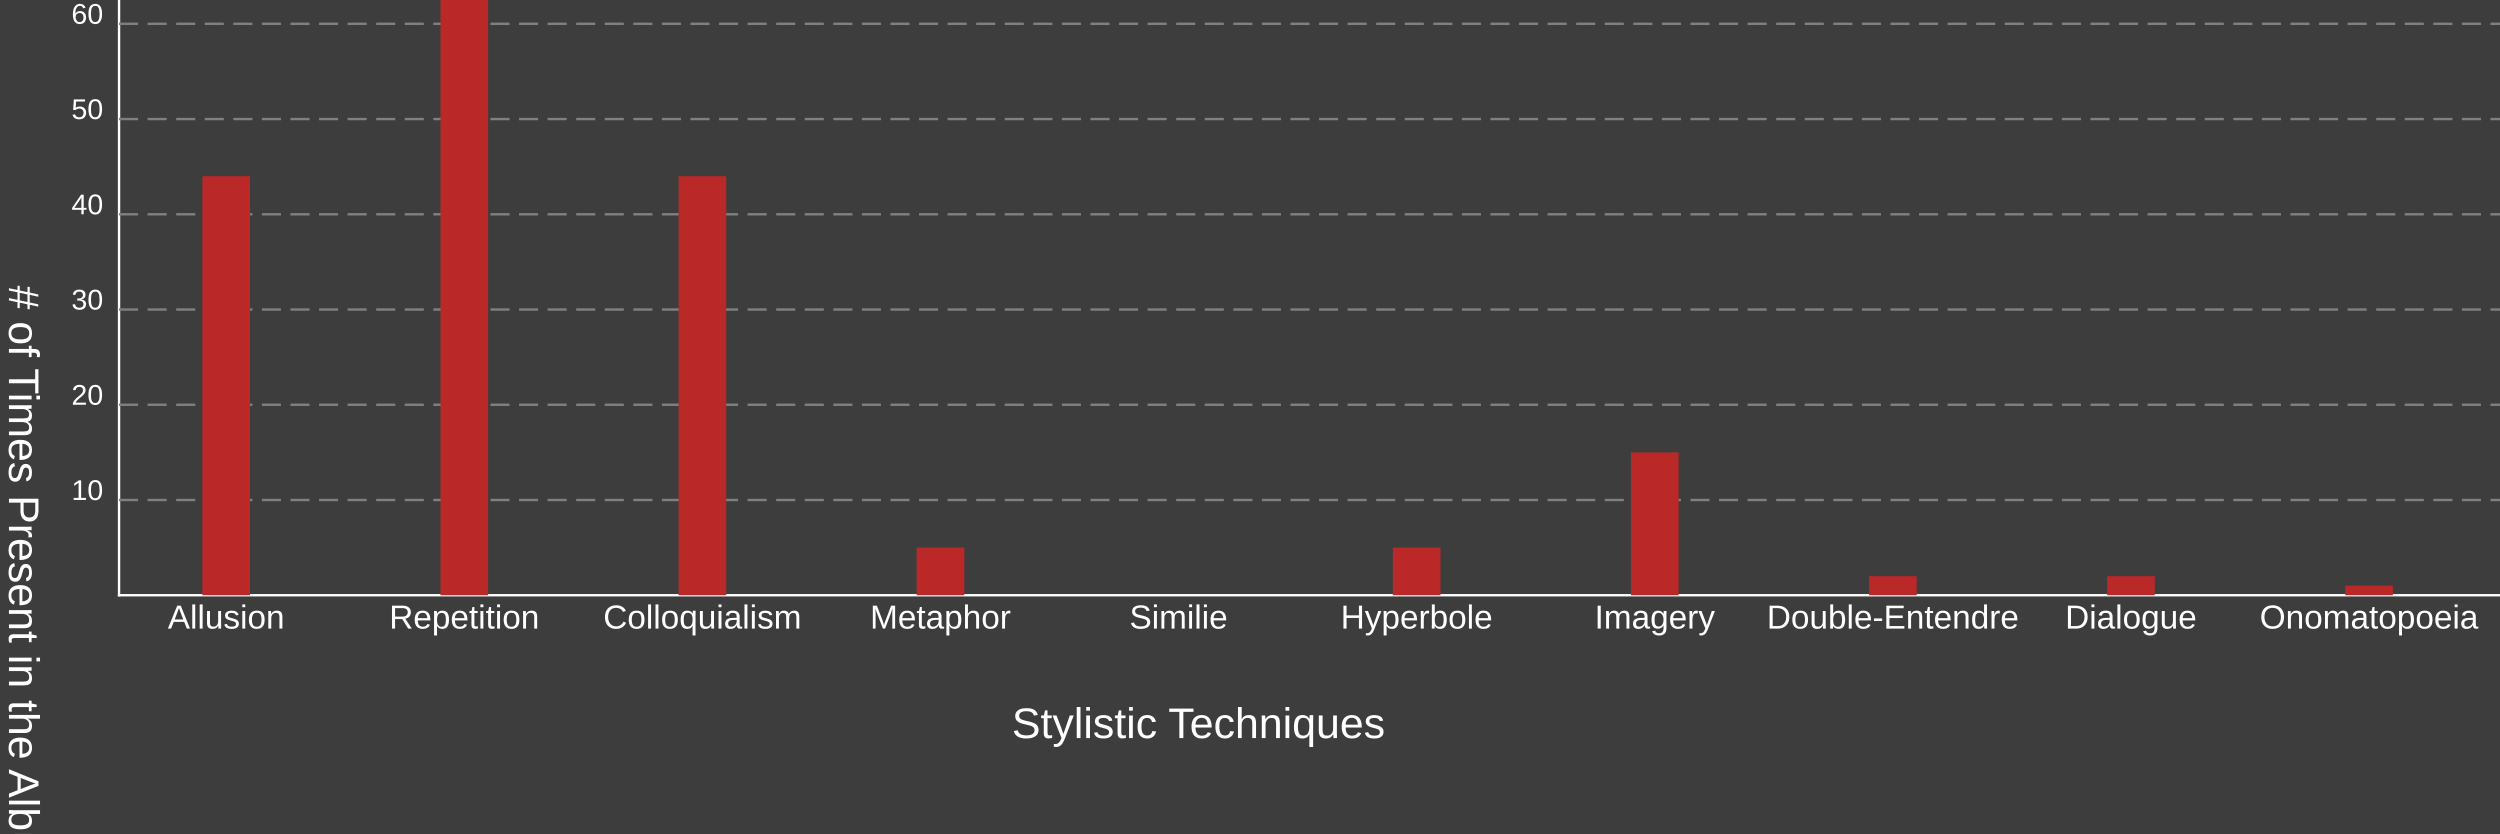
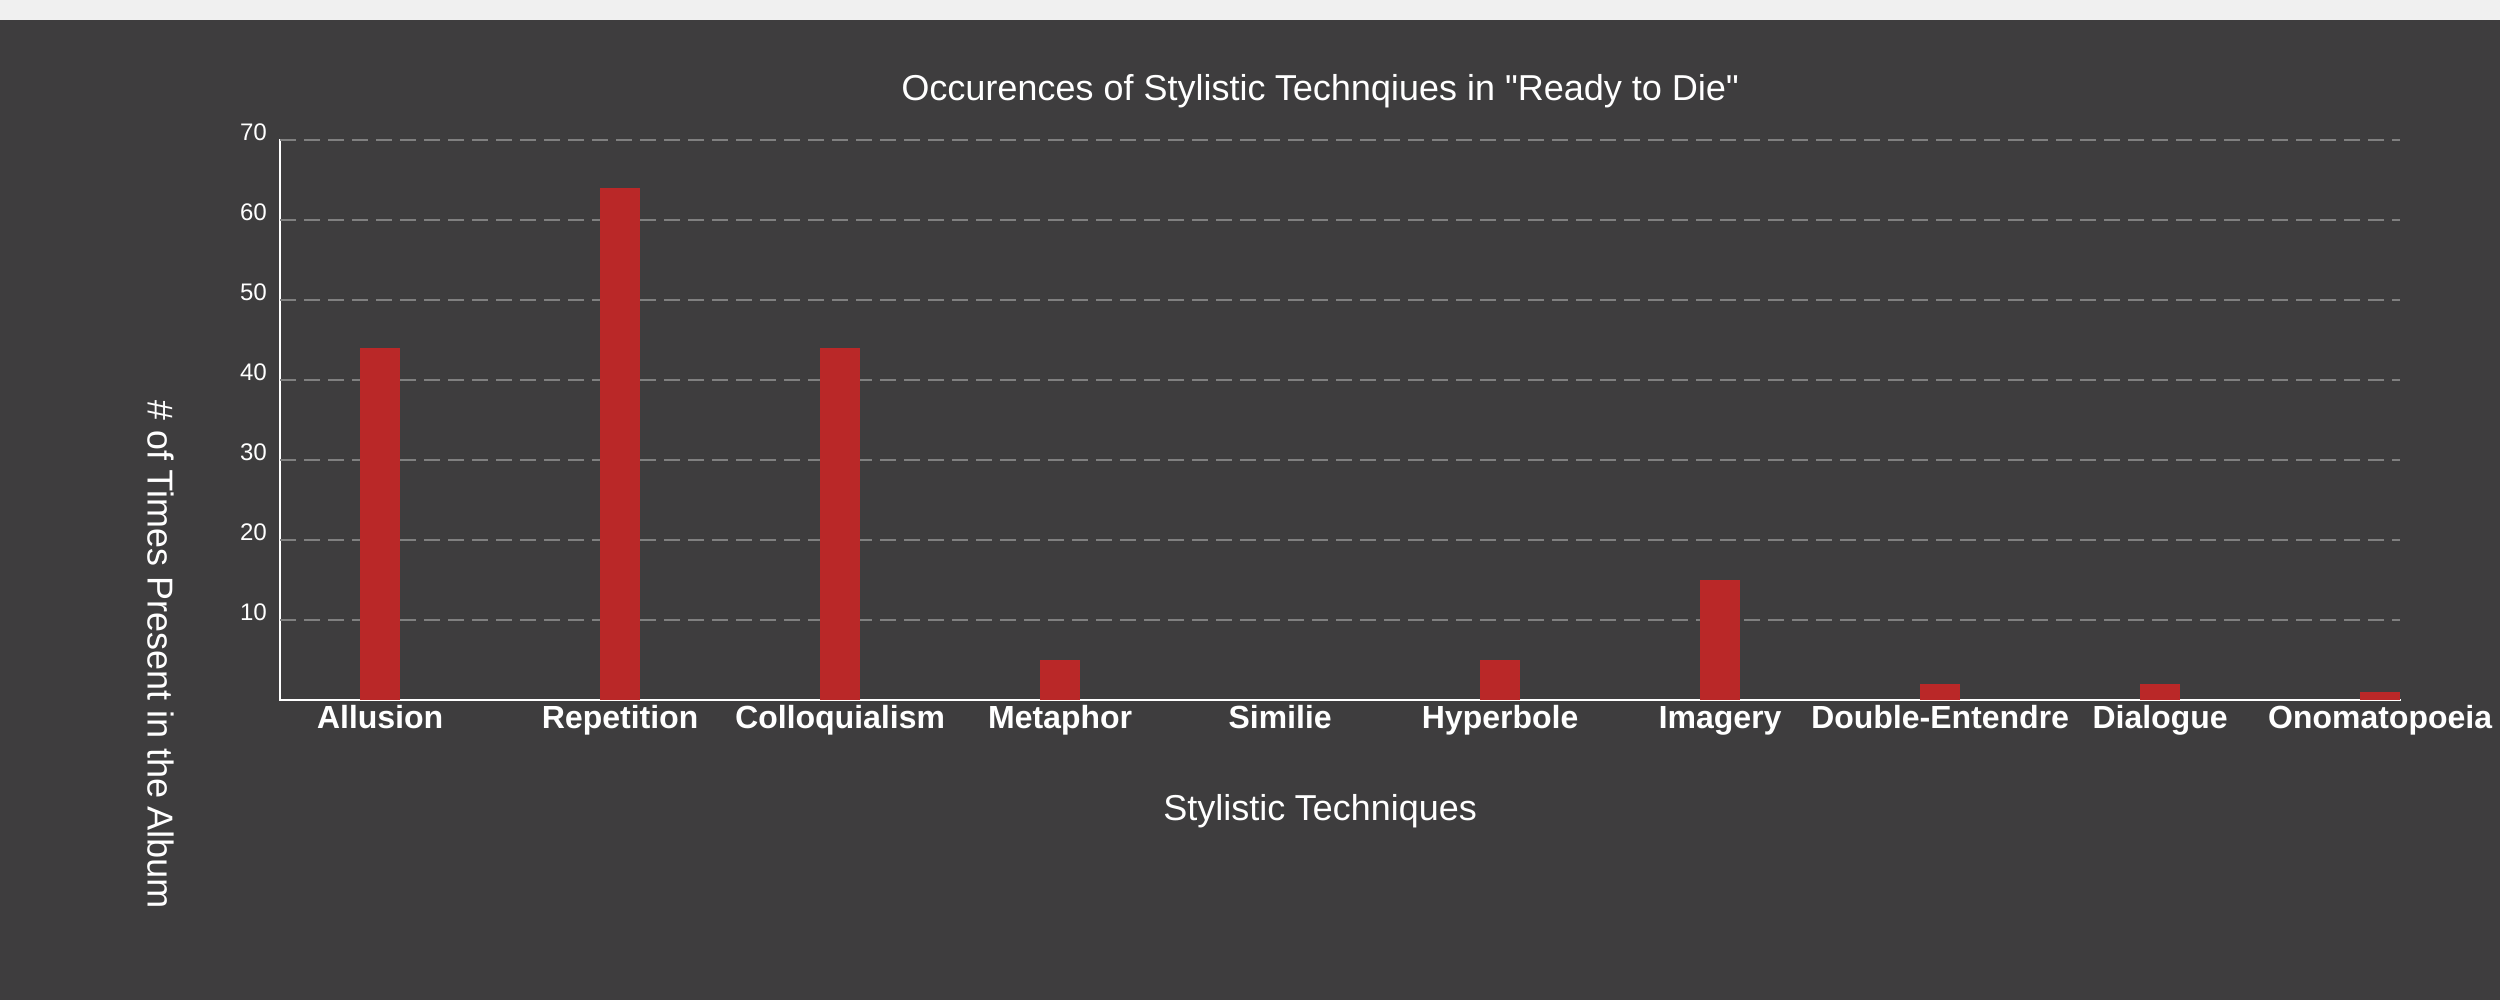
- <svg xmlns="http://www.w3.org/2000/svg" viewBox="-50 -250 1050 350" width="100%">
-   <rect x="-150" y="-350" width="1200" height="500" fill="#3e3d3e" />
+ <svg xmlns="http://www.w3.org/2000/svg" viewBox="-140 -350 1250 500" width="100%">
+   <rect x="-170" y="-340" width="1280" height="520" fill="#3e3d3e" />
  <line x1="0" x2="0" y1="0" y2="-280" stroke="white" stroke-linecap="square" />
-   <line x1="0" x2="1050" y1="0" y2="0" stroke="white" stroke-linecap="square" />
-   <text x="375" y="60" fill="white" font-size="18px" font-family="arial">Stylistic Techniques</text>
-   <text x="455" y="-300" fill="white" font-size="18px" font-family="arial" text-anchor="middle">Occurences of Stylistic Technqiues in "Ready to Die"</text>
-   <text x="-40" y="-120" text-anchor="middle" writing-mode="tb" font-size="18px" font-family="arial" fill="white"># of Times Present in the Album</text>
-   <line x1="0" x2="1050" y1="-40" y2="-40" stroke-dasharray="8 4" stroke="gray" />
-   <line x1="0" x2="1050" y1="-80" y2="-80" stroke-dasharray="8 4" stroke="gray" />
+   <line x1="0" x2="1060" y1="0" y2="0" stroke="white" stroke-linecap="square" />
+   <text x="520" y="60" fill="white" font-size="18px" font-family="arial" text-anchor="middle">Stylistic Techniques</text>
+   <text x="520" y="-300" fill="white" font-size="18px" font-family="arial" text-anchor="middle">Occurences of Stylistic Technqiues in "Ready to Die"</text>
+   <text x="-60" y="-140" text-anchor="middle" writing-mode="tb" font-size="18px" font-family="arial" fill="white"># of Times Present in the Album</text>
+   <line x1="0" x2="1060" y1="-40" y2="-40" stroke-dasharray="8 4" stroke="gray" />
+   <line x1="0" x2="1060" y1="-80" y2="-80" stroke-dasharray="8 4" stroke="gray" />
  <text x="-20" y="-40" fill="white" font-family="arial">10</text>
-   <line x1="0" x2="1050" y1="-120" y2="-120" stroke-dasharray="8 4" stroke="gray" />
+   <line x1="0" x2="1060" y1="-120" y2="-120" stroke-dasharray="8 4" stroke="gray" />
  <text x="-20" y="-80" fill="white" font-family="arial">20</text>
-   <line x1="0" x2="1050" y1="-160" y2="-160" stroke-dasharray="8 4" stroke="gray" />
+   <line x1="0" x2="1060" y1="-160" y2="-160" stroke-dasharray="8 4" stroke="gray" />
  <text x="-20" y="-120" fill="white" font-family="arial">30</text>
-   <line x1="0" x2="1050" y1="-200" y2="-200" stroke-dasharray="8 4" stroke="gray" />
+   <line x1="0" x2="1060" y1="-200" y2="-200" stroke-dasharray="8 4" stroke="gray" />
  <text x="-20" y="-160" fill="white" font-family="arial">40</text>
-   <line x1="0" x2="1050" y1="-240" y2="-240" stroke-dasharray="8 4" stroke="gray" />
+   <line x1="0" x2="1060" y1="-240" y2="-240" stroke-dasharray="8 4" stroke="gray" />
  <text x="-20" y="-200" fill="white" font-family="arial">50</text>
-   <line x1="0" x2="1050" y1="-280" y2="-280" stroke-dasharray="8 4" stroke="gray" />
+   <line x1="0" x2="1060" y1="-280" y2="-280" stroke-dasharray="8 4" stroke="gray" />
  <text x="-20" y="-240" fill="white" font-family="arial">60</text>
  <text x="-20" y="-280" fill="white" font-family="arial">70</text>
-   <rect x="35" y="-176" width="20" height="176" fill="#ba2828" />
-   <text x="45" y="14" fill="white" text-anchor="middle" font-family="arial" font-size="14px">Allusion</text>
-   <rect x="135 " y="-256" width="20" height="256" fill="#ba2828" />
-   <text x="145" y="14" fill="white" text-anchor="middle" font-family="arial" font-size="14px">Repetition</text>
-   <rect x="235 " y="-176" width="20" height="176" fill="#ba2828" />
-   <text x="245" y="14" fill="white" text-anchor="middle" font-family="arial" font-size="14px">Colloquialism</text>
-   <rect x="335 " y="-20" width="20" height="20" fill="#ba2828" />
-   <text x="345" y="14" fill="white" text-anchor="middle" font-family="arial" font-size="14px">Metaphor</text>
-   <rect x="435 " y="-0" width="20" height="0" fill="#ba2828" />
-   <text x="445" y="14" fill="white" text-anchor="middle" font-family="arial" font-size="14px">Similie</text>
-   <rect x="535 " y="-20" width="20" height="20" fill="#ba2828" />
-   <text x="545" y="14" fill="white" text-anchor="middle" font-family="arial" font-size="14">Hyperbole</text>
-   <rect x="635 " y="-60" width="20" height="60" fill="#ba2828" />
-   <text x="645" y="14" fill="white" text-anchor="middle" font-family="arial" font-size="14">Imagery</text>
-   <rect x="735 " y="-8" width="20" height="8" fill="#ba2828" />
-   <text x="745" y="14" fill="white" text-anchor="middle" font-family="arial" font-size="14">Double-Entendre</text>
-   <rect x="835 " y="-8" width="20" height="8" fill="#ba2828" />
-   <text x="845" y="14" fill="white" text-anchor="middle" font-family="arial" font-size="14px">Dialogue</text>
-   <rect x="935 " y="-4" width="20" height="4" fill="#ba2828" />
-   <text x="945" y="14" fill="white" text-anchor="middle" font-family="arial" font-size="14px">Onomatopoeia</text>
+   <rect x="40" y="-176" width="20" height="176" fill="#ba2828" />
+   <text x="50" y="14" fill="white" text-anchor="middle" font-family="arial" font-size="16px" font-weight="bold">Allusion</text>
+   <rect x="160 " y="-256" width="20" height="256" fill="#ba2828" />
+   <text x="170" y="14" fill="white" text-anchor="middle" font-family="arial" font-size="16px" font-weight="bold">Repetition</text>
+   <rect x="270 " y="-176" width="20" height="176" fill="#ba2828" />
+   <text x="280" y="14" fill="white" text-anchor="middle" font-family="arial" font-size="16px" font-weight="bold">Colloquialism</text>
+   <rect x="380 " y="-20" width="20" height="20" fill="#ba2828" />
+   <text x="390" y="14" fill="white" text-anchor="middle" font-family="arial" font-size="16px" font-weight="bold">Metaphor</text>
+   <rect x="490 " y="-0" width="20" height="0" fill="#ba2828" />
+   <text x="500" y="14" fill="white" text-anchor="middle" font-family="arial" font-size="16px" font-weight="bold">Similie</text>
+   <rect x="600 " y="-20" width="20" height="20" fill="#ba2828" />
+   <text x="610" y="14" fill="white" text-anchor="middle" font-family="arial" font-size="16px" font-weight="bold">Hyperbole</text>
+   <rect x="710 " y="-60" width="20" height="60" fill="#ba2828" />
+   <text x="720" y="14" fill="white" text-anchor="middle" font-family="arial" font-size="16px" font-weight="bold">Imagery</text>
+   <rect x="820 " y="-8" width="20" height="8" fill="#ba2828" />
+   <text x="830" y="14" fill="white" text-anchor="middle" font-family="arial" font-size="16px" font-weight="bold">Double-Entendre</text>
+   <rect x="930 " y="-8" width="20" height="8" fill="#ba2828" />
+   <text x="940" y="14" fill="white" text-anchor="middle" font-family="arial" font-size="16px" font-weight="bold">Dialogue</text>
+   <rect x="1040 " y="-4" width="20" height="4" fill="#ba2828" />
+   <text x="1050" y="14" fill="white" text-anchor="middle" font-family="arial" font-size="16px" font-weight="bold">Onomatopoeia</text>
</svg>
